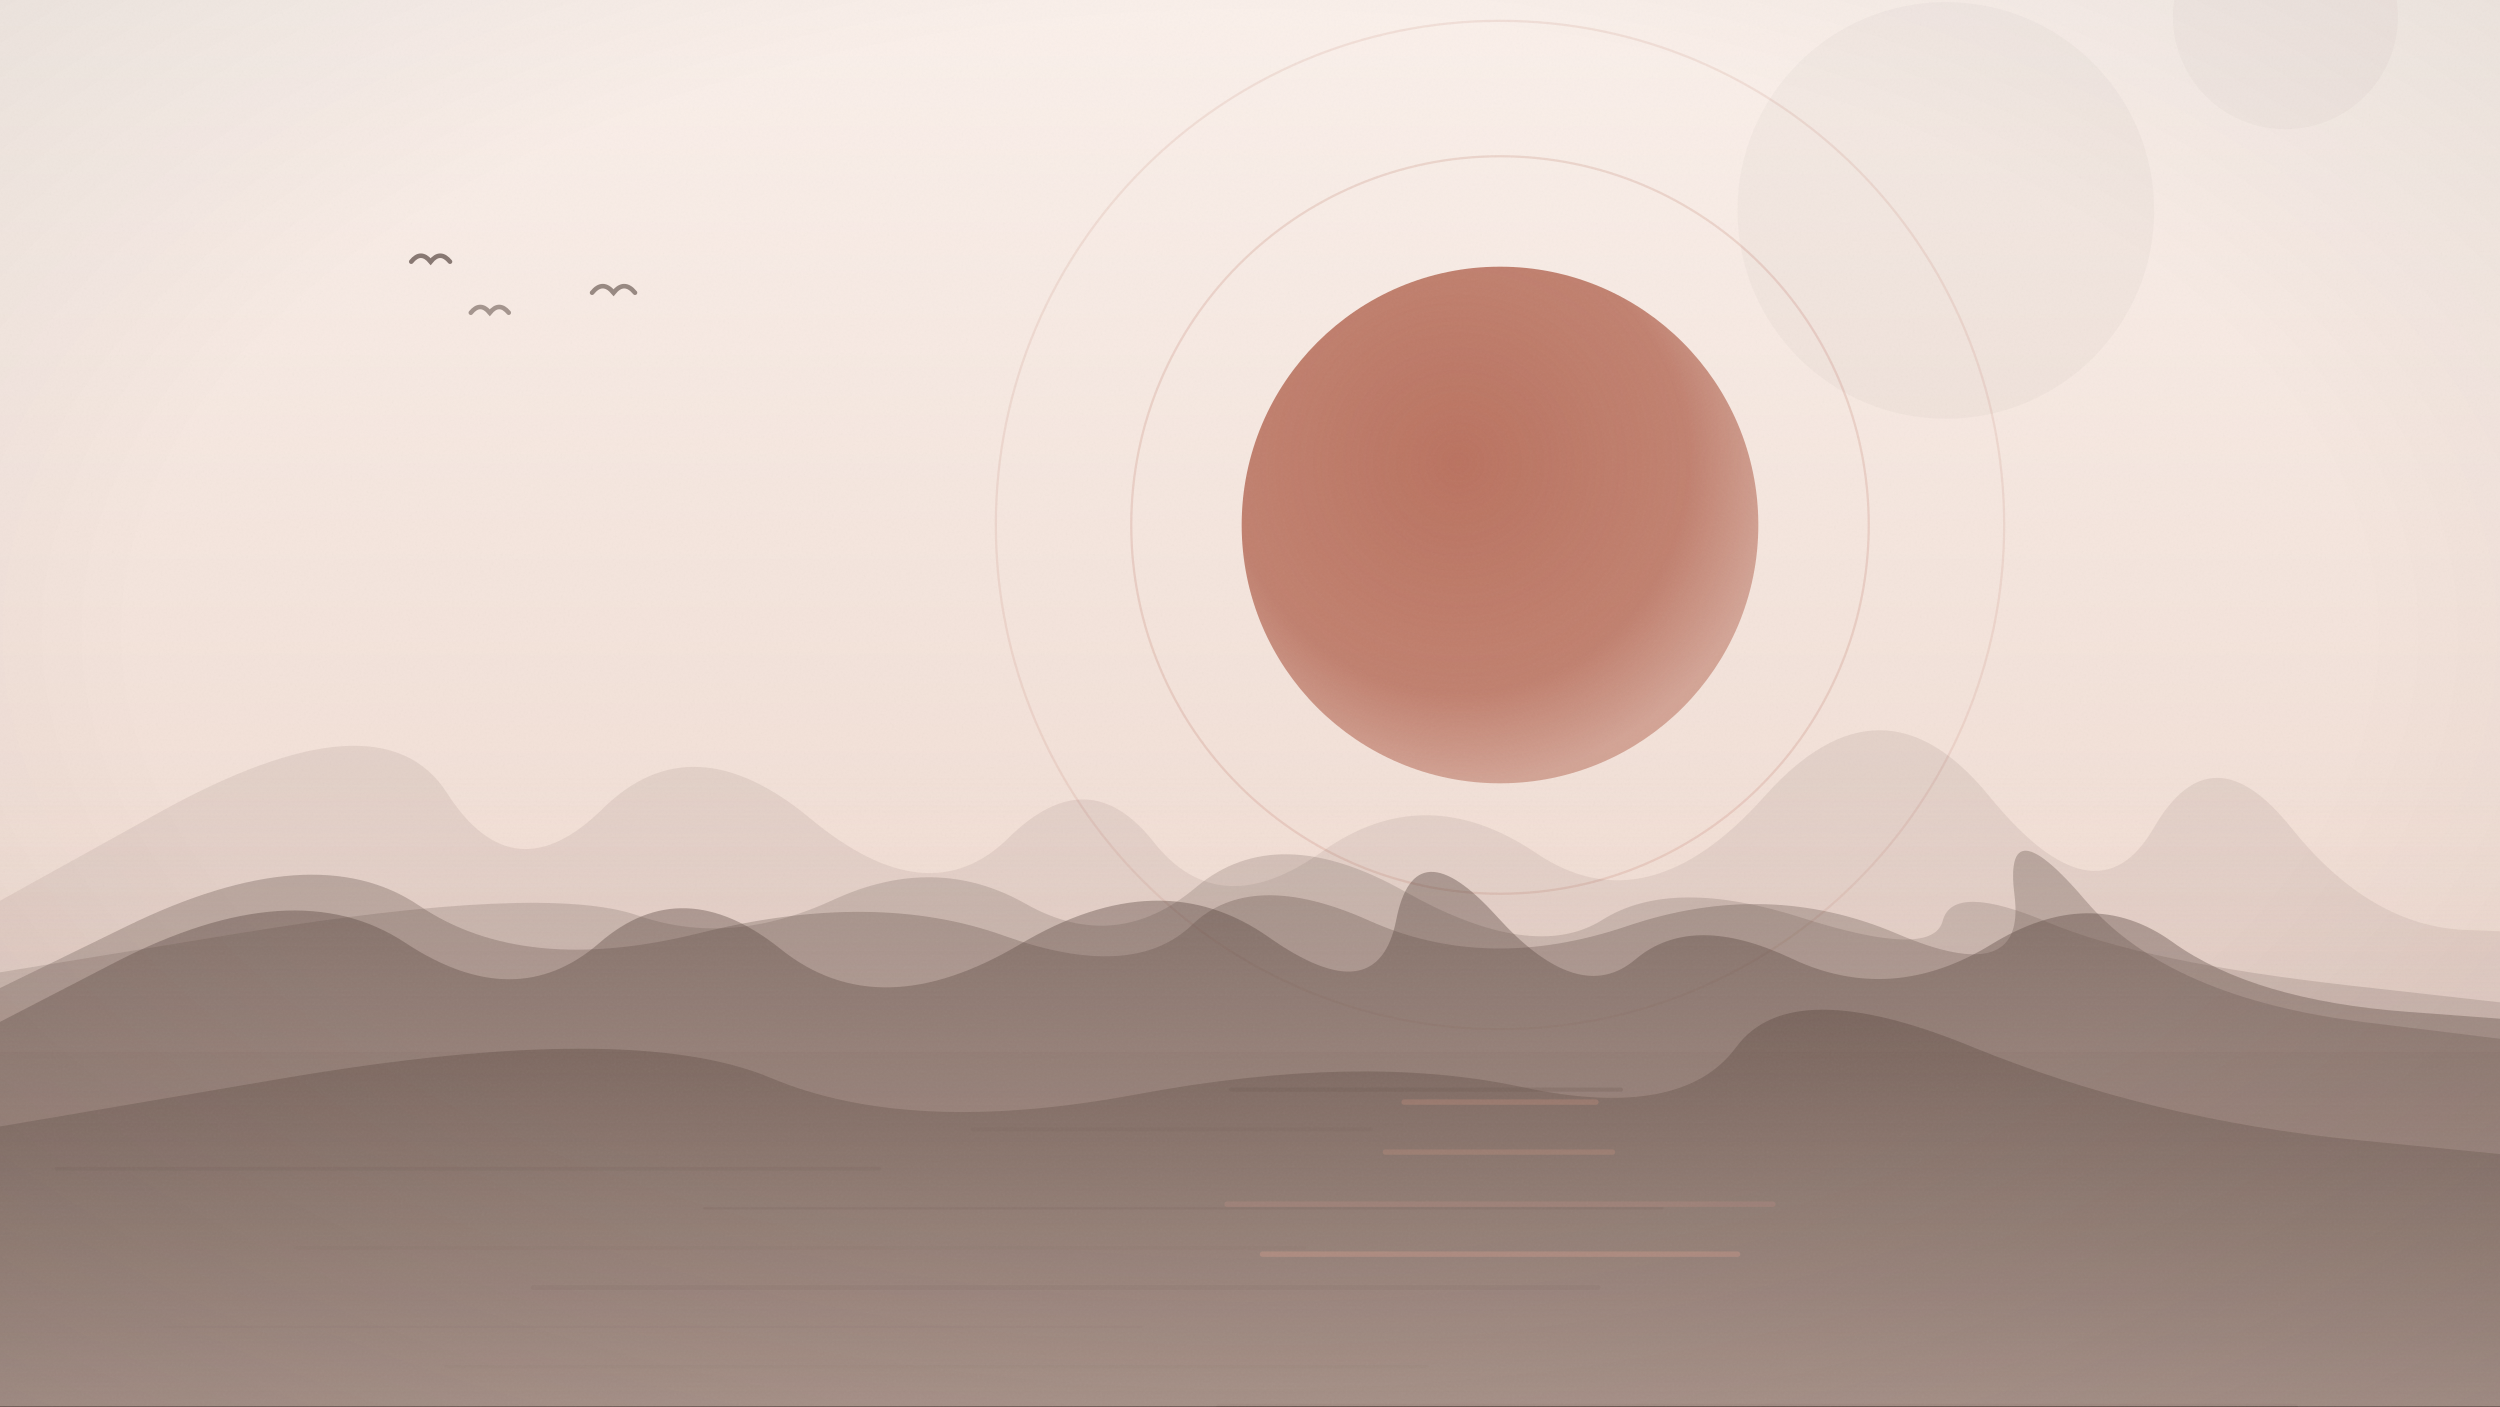
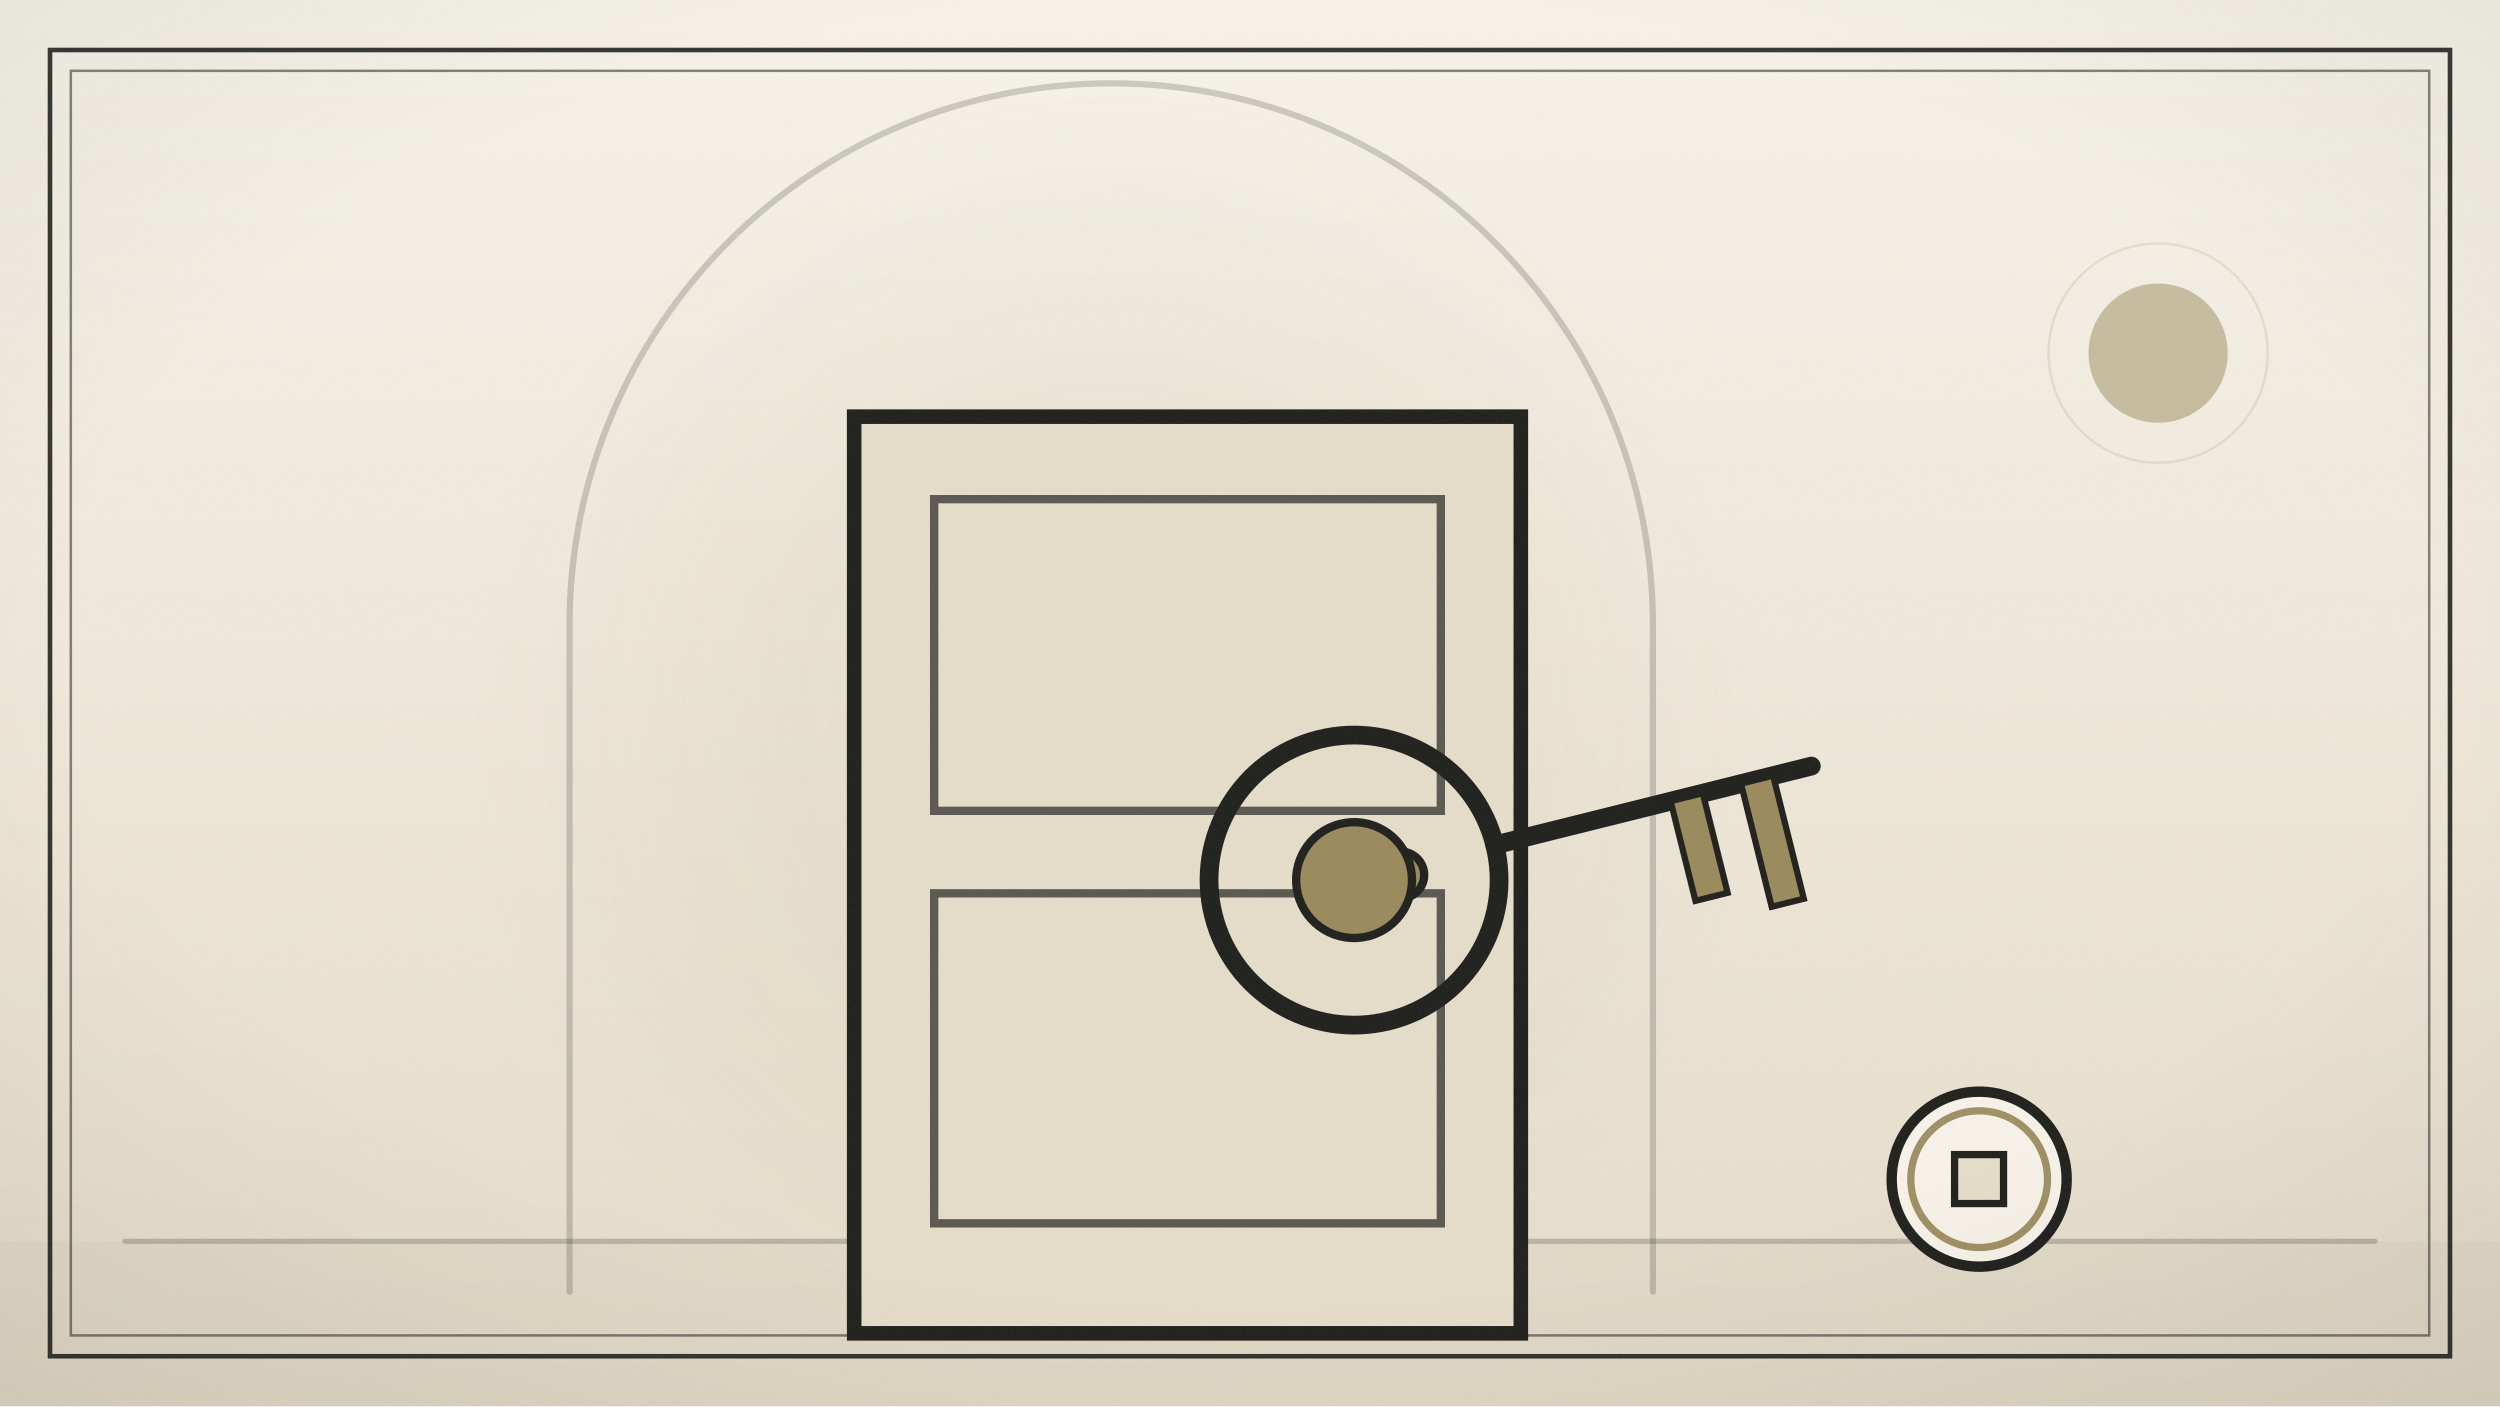
- <svg xmlns="http://www.w3.org/2000/svg" viewBox="0 0 1200 675" width="1200" height="675" role="img" aria-label="정운타임즈 동양풍 일러스트">
+ <svg xmlns="http://www.w3.org/2000/svg" viewBox="0 0 1200 675" width="1200" height="675" role="img" aria-label="정운타임즈 일러스트 · keydoor">
  <defs>
-     <linearGradient id="sky75974" x1="0" y1="0" x2="0" y2="1">
-       <stop offset="0" stop-color="#faf0ea" />
-       <stop offset="1" stop-color="#ecd3c8" />
+     <linearGradient id="paper75974" x1="0" y1="0" x2="0" y2="1">
+       <stop offset="0" stop-color="#f7f3e9" />
+       <stop offset="1" stop-color="#e5dcc9" />
    </linearGradient>
-     <radialGradient id="disc75974" cx="0.42" cy="0.38" r="0.62">
-       <stop offset="0" stop-color="#b8705d" stop-opacity="0.98" />
-       <stop offset="0.72" stop-color="#b8705d" stop-opacity="0.86" />
-       <stop offset="1" stop-color="#b8705d" stop-opacity="0.55" />
+     <radialGradient id="wash75974" cx="0.5" cy="0.5" r="0.5">
+       <stop offset="0" stop-color="#9a8a5c" stop-opacity="0.16" />
+       <stop offset="0.62" stop-color="#9a8a5c" stop-opacity="0.07" />
+       <stop offset="1" stop-color="#9a8a5c" stop-opacity="0" />
    </radialGradient>
-     <linearGradient id="mist75974" x1="0" y1="0" x2="0" y2="1">
-       <stop offset="0" stop-color="#fffaf7" stop-opacity="0" />
-       <stop offset="0.5" stop-color="#fffaf7" stop-opacity="0.6" />
-       <stop offset="1" stop-color="#fffaf7" stop-opacity="0" />
+     <linearGradient id="fade75974" x1="0" y1="0" x2="0" y2="1">
+       <stop offset="0" stop-color="#e5dcc9" stop-opacity="0" />
+       <stop offset="1" stop-color="#20201d" stop-opacity="0.10" />
    </linearGradient>
-     <linearGradient id="fade75974" x1="0" y1="0" x2="0" y2="1">
-       <stop offset="0" stop-color="#ecd3c8" stop-opacity="0" />
-       <stop offset="1" stop-color="#ecd3c8" stop-opacity="0.55" />
-     </linearGradient>
-     <radialGradient id="vig75974" cx="0.5" cy="0.45" r="0.8">
-       <stop offset="0.55" stop-color="#000" stop-opacity="0" />
-       <stop offset="1" stop-color="#000" stop-opacity="0.09" />
+     <radialGradient id="vig75974" cx="0.5" cy="0.46" r="0.78">
+       <stop offset="0.6" stop-color="#000" stop-opacity="0" />
+       <stop offset="1" stop-color="#000" stop-opacity="0.08" />
    </radialGradient>
    <filter id="grain75974" x="0" y="0" width="100%" height="100%">
-       <feTurbulence type="fractalNoise" baseFrequency="0.9" numOctaves="2" stitchTiles="stitch" />
+       <feTurbulence type="fractalNoise" baseFrequency="0.85" numOctaves="2" stitchTiles="stitch" />
      <feColorMatrix type="saturate" values="0" />
    </filter>
  </defs>
-   <rect width="1200" height="675" fill="url(#sky75974)" />
-   <g>
-     <circle cx="720" cy="252" r="242" fill="none" stroke="#b8705d" stroke-width="1.1" opacity="0.14" />
-     <circle cx="720" cy="252" r="177" fill="none" stroke="#b8705d" stroke-width="1.1" opacity="0.2" />
-     <circle cx="720" cy="252" r="124" fill="url(#disc75974)" />
+   <rect width="1200" height="675" fill="url(#paper75974)" />
+   <circle cx="533.4" cy="352.6" r="310.0" fill="url(#wash75974)" opacity="0.85" />
+   <path d="M 273.4 620 L 273.4 300 A 260 260 0 0 1 793.4 300 L 793.4 620" fill="none" stroke="#20201d" stroke-width="3" stroke-linecap="round" stroke-linejoin="round" opacity="0.2" />
+   <line x1="60.0" y1="595.8" x2="1140.0" y2="595.8" stroke="#20201d" stroke-width="2.5" stroke-linecap="round" opacity="0.22" />
+   <rect x="0.0" y="595.8" width="1200.0" height="79.2" rx="0.0" fill="#20201d" stroke="ink" stroke-width="6" opacity="0.03" />
+   <circle cx="1035.9" cy="169.5" r="32.9" fill="#9a8a5c" stroke="#9a8a5c" stroke-width="1" opacity="0.5" />
+   <circle cx="1035.9" cy="169.5" r="52.6" fill="none" stroke="#9a8a5c" stroke-width="1.2" opacity="0.18" />
+   <rect x="410.0" y="200.0" width="320.0" height="440.0" rx="0.0" fill="#e5dcc9" stroke="#20201d" stroke-width="7" />
+   <rect x="448.4" y="239.6" width="243.2" height="149.6" rx="0.0" fill="none" stroke="#20201d" stroke-width="4" opacity="0.7" />
+   <rect x="448.4" y="428.8" width="243.2" height="158.4" rx="0.0" fill="none" stroke="#20201d" stroke-width="4" opacity="0.7" />
+   <circle cx="672.4" cy="420.0" r="11.2" fill="#9a8a5c" stroke="#20201d" stroke-width="4" />
+   <g transform="rotate(-14.0 740.0 400.0)">
+     <circle cx="647.2" cy="400.0" r="69.6" fill="none" stroke="#20201d" stroke-width="9" />
+     <circle cx="647.2" cy="400.0" r="27.8" fill="#9a8a5c" stroke="#20201d" stroke-width="4" />
+     <line x1="716.8" y1="400.0" x2="873.4" y2="400.0" stroke="#20201d" stroke-width="9" stroke-linecap="round" />
+     <rect x="803.8" y="400.0" width="15.9" height="49.3" rx="0.0" fill="#9a8a5c" stroke="#20201d" stroke-width="3" />
+     <rect x="838.6" y="400.0" width="15.9" height="60.9" rx="0.0" fill="#9a8a5c" stroke="#20201d" stroke-width="3" />
  </g>
-   <path d="M -30 705 L -30.0 449.0 Q -30.0 449.0 76.4 390.0 Q 182.8 331.0 214.6 380.7 Q 246.5 430.4 289.4 388.1 Q 332.3 345.8 389.0 392.9 Q 445.7 440.1 484.1 402.2 Q 522.4 364.3 553.8 404.2 Q 585.2 444.0 634.6 408.8 Q 684.0 373.5 737.4 409.5 Q 790.7 445.5 847.0 382.2 Q 903.3 318.9 954.8 382.1 Q 1006.2 445.3 1033.8 397.4 Q 1061.5 349.5 1099.6 397.1 Q 1137.7 444.7 1183.8 446.4 L 1230.0 448.1 L 1230 705 Z" fill="#3a2721" opacity="0.088" />
-   <path d="M -30 705 L -30.0 471.6 Q -30.0 471.6 115.8 447.8 Q 261.6 424.0 306.1 439.4 Q 350.6 454.8 399.8 432.0 Q 449.0 409.3 492.3 433.8 Q 535.6 458.3 574.2 425.8 Q 612.9 393.3 674.3 427.9 Q 735.8 462.5 769.2 441.5 Q 802.5 420.5 865.1 440.6 Q 927.7 460.6 932.5 442.0 Q 937.3 423.4 983.0 442.7 Q 1028.6 462.0 1129.3 473.2 L 1230.0 484.5 L 1230 705 Z" fill="#3a2721" opacity="0.180" />
-   <path d="M -30 705 L -30.0 488.9 Q -30.0 488.9 60.4 444.8 Q 150.8 400.6 201.2 434.7 Q 251.6 468.8 335.7 447.9 Q 419.8 426.9 481.8 449.1 Q 543.7 471.3 572.2 443.9 Q 600.7 416.6 657.2 441.9 Q 713.7 467.3 781.1 444.5 Q 848.5 421.7 910.6 448.2 Q 972.6 474.7 967.0 430.1 Q 961.3 385.5 1001.1 432.3 Q 1040.9 479.1 1135.5 490.7 L 1230.0 502.3 L 1230 705 Z" fill="#3a2721" opacity="0.272" />
-   <path d="M -30 705 L -30.0 506.0 Q -30.0 506.0 55.7 461.7 Q 141.5 417.5 194.5 452.5 Q 247.5 487.5 287.6 452.7 Q 327.7 417.8 374.8 455.6 Q 421.9 493.4 489.5 453.3 Q 557.0 413.1 609.1 449.9 Q 661.3 486.6 670.2 441.5 Q 679.1 396.3 718.5 439.9 Q 757.9 483.5 785.0 460.5 Q 812.2 437.5 860.0 460.1 Q 907.8 482.7 955.7 453.4 Q 1003.6 424.0 1042.7 452.1 Q 1081.7 480.2 1155.9 485.7 L 1230.0 491.2 L 1230 705 Z" fill="#3a2721" opacity="0.364" />
-   <path d="M -30 705 L -30.0 545.8 Q -30.0 545.8 136.5 517.5 Q 303.1 489.3 370.0 517.4 Q 436.9 545.5 545.0 525.4 Q 653.0 505.2 730.1 521.7 Q 807.2 538.3 833.4 502.6 Q 859.6 466.9 945.9 502.2 Q 1032.2 537.5 1131.1 547.2 L 1230.0 556.9 L 1230 705 Z" fill="#3a2721" opacity="0.456" />
-   <rect x="0" y="505" width="1200" height="170" fill="#3a2721" opacity="0.07" />
-   <path d="M591 523 h187" stroke="#3a2721" stroke-width="2.0" stroke-linecap="round" opacity="0.273" />
-   <path d="M467 542 h191" stroke="#3a2721" stroke-width="2.3" stroke-linecap="round" opacity="0.106" />
-   <path d="M27 561 h395" stroke="#3a2721" stroke-width="1.9" stroke-linecap="round" opacity="0.193" />
-   <path d="M338 580 h460" stroke="#3a2721" stroke-width="1.1" stroke-linecap="round" opacity="0.295" />
-   <path d="M142 599 h484" stroke="#3a2721" stroke-width="1.8" stroke-linecap="round" opacity="0.134" />
-   <path d="M256 618 h511" stroke="#3a2721" stroke-width="2.4" stroke-linecap="round" opacity="0.259" />
-   <path d="M79 637 h469" stroke="#3a2721" stroke-width="1.2" stroke-linecap="round" opacity="0.134" />
-   <path d="M214 656 h471" stroke="#3a2721" stroke-width="1.6" stroke-linecap="round" opacity="0.158" />
-   <path d="M585 675 h517" stroke="#3a2721" stroke-width="2.3" stroke-linecap="round" opacity="0.265" />
-   <path d="M202 694 h408" stroke="#3a2721" stroke-width="1.0" stroke-linecap="round" opacity="0.263" />
-   <path d="M55 713 h437" stroke="#3a2721" stroke-width="2.1" stroke-linecap="round" opacity="0.182" />
-   <path d="M674 529 h92" stroke="#b8705d" stroke-width="2.6" stroke-linecap="round" opacity="0.329" />
-   <path d="M665 553 h109" stroke="#b8705d" stroke-width="2.6" stroke-linecap="round" opacity="0.275" />
-   <path d="M589 578 h262" stroke="#b8705d" stroke-width="2.6" stroke-linecap="round" opacity="0.224" />
-   <path d="M606 602 h228" stroke="#b8705d" stroke-width="2.6" stroke-linecap="round" opacity="0.409" />
-   <g>
-     <path d="M197.4 125.6 q 4.6 -5.7 9.3 0 q 4.6 -5.7 9.3 0" fill="none" stroke="#3a2721" stroke-width="2.2" stroke-linecap="round" opacity="0.592" />
-     <path d="M226.0 150.1 q 4.5 -5.5 9.1 0 q 4.5 -5.5 9.1 0" fill="none" stroke="#3a2721" stroke-width="2.2" stroke-linecap="round" opacity="0.438" />
-     <path d="M284.2 140.5 q 5.1 -6.3 10.3 0 q 5.1 -6.3 10.3 0" fill="none" stroke="#3a2721" stroke-width="2.2" stroke-linecap="round" opacity="0.505" />
-   </g>
-   <rect x="0" y="371" width="1200" height="304" fill="url(#fade75974)" />
-   <circle cx="1097" cy="8" r="54" fill="#3a2721" opacity="0.029" />
-   <circle cx="934" cy="101" r="100" fill="#3a2721" opacity="0.034" />
+   <circle cx="950.0" cy="566.0" r="42.0" fill="#f7f3e9" stroke="#20201d" stroke-width="5" />
+   <circle cx="950.0" cy="566.0" r="32.8" fill="none" stroke="#9a8a5c" stroke-width="3.5" opacity="0.95" />
+   <rect x="938.2" y="554.2" width="23.5" height="23.5" rx="0.0" fill="#e5dcc9" stroke="#20201d" stroke-width="3.5" />
+   <rect x="24.0" y="24.0" width="1152.0" height="627.0" rx="0.0" fill="none" stroke="#20201d" stroke-width="2.2" opacity="0.9" />
+   <rect x="34.0" y="34.0" width="1132.0" height="607.0" rx="0.0" fill="none" stroke="#20201d" stroke-width="1.2" opacity="0.54" />
  <rect width="1200" height="675" fill="url(#vig75974)" />
-   <rect width="1200" height="675" filter="url(#grain75974)" opacity="0.05" />
+   <rect width="1200" height="675" filter="url(#grain75974)" opacity="0.055" />
</svg>
